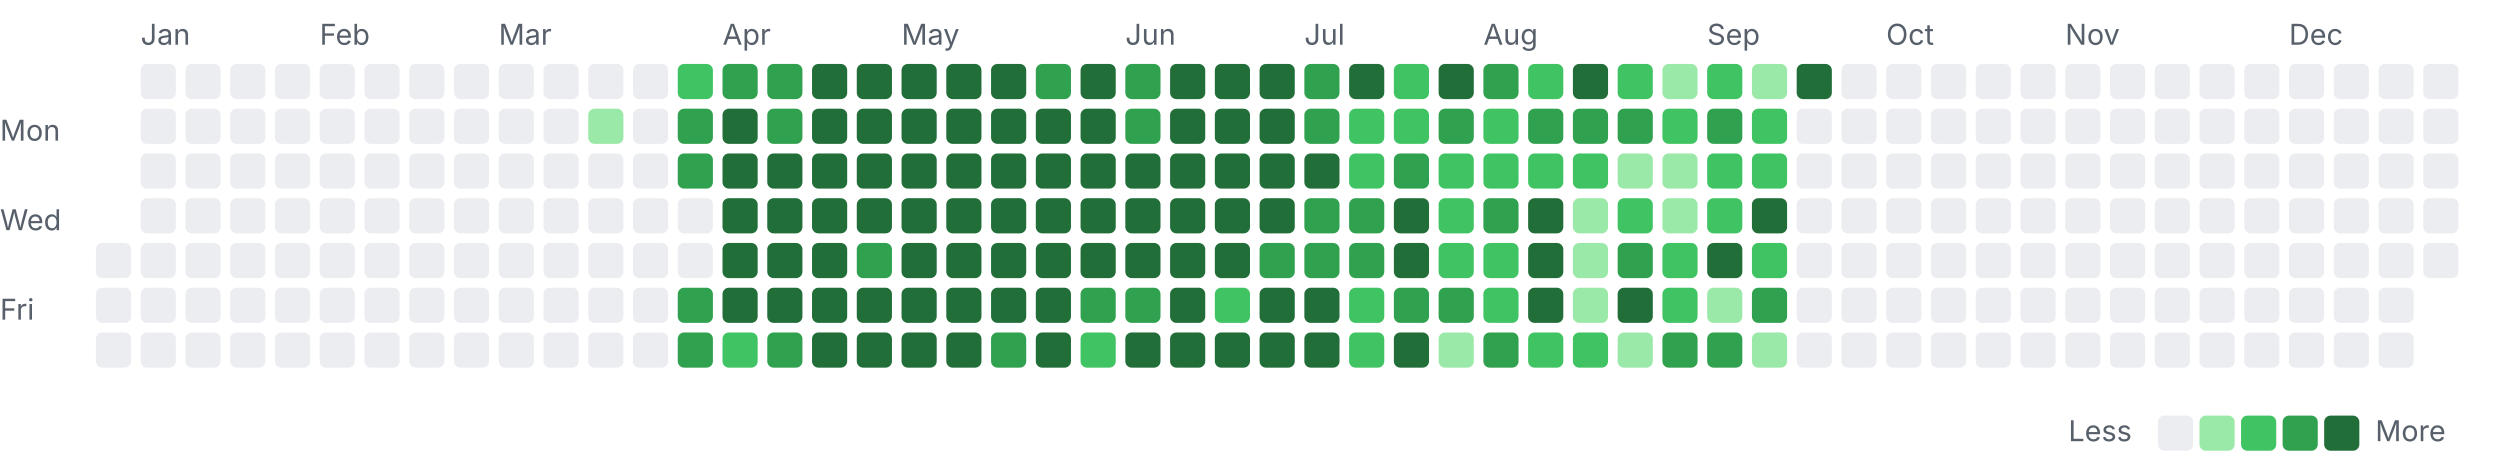
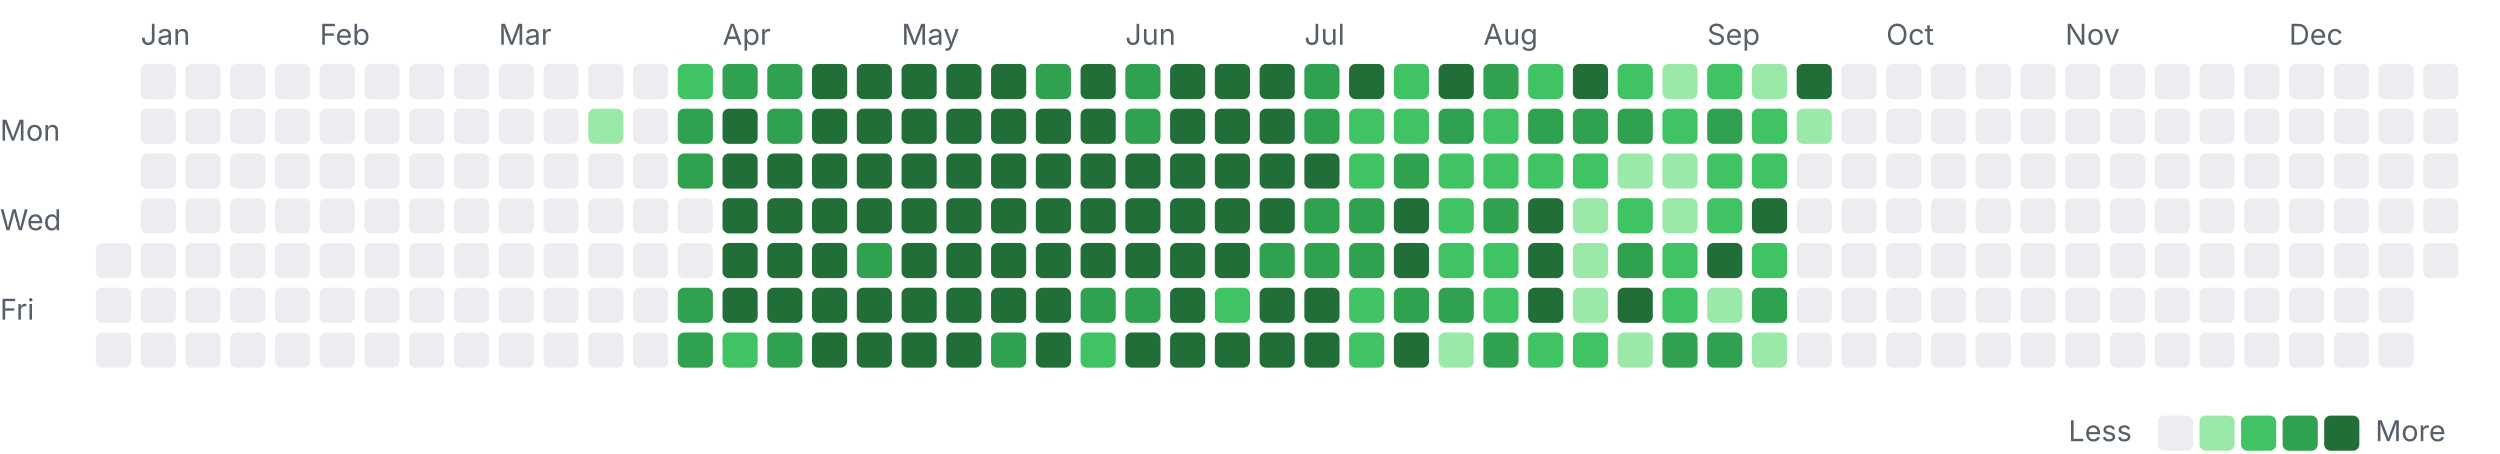
<svg xmlns="http://www.w3.org/2000/svg" width="782" height="142" viewBox="0 0 782 142">
  <style>.l0{fill:#ebedf0}.l1{fill:#9be9a8}.l2{fill:#40c463}.l3{fill:#30a14e}.l4{fill:#216e39} .lbl{fill:#57606a;font:9px -apple-system,Segoe UI,sans-serif}@media(prefers-color-scheme:dark){.l0{fill:#161b22}.l1{fill:#0e4429}.l2{fill:#006d32}.l3{fill:#26a641}.l4{fill:#39d353} .lbl{fill:#8b949e}}</style>
  <text class="lbl" x="44" y="14">Jan</text>
  <text class="lbl" x="100" y="14">Feb</text>
  <text class="lbl" x="156" y="14">Mar</text>
  <text class="lbl" x="226" y="14">Apr</text>
  <text class="lbl" x="282" y="14">May</text>
  <text class="lbl" x="352" y="14">Jun</text>
  <text class="lbl" x="408" y="14">Jul</text>
  <text class="lbl" x="464" y="14">Aug</text>
  <text class="lbl" x="534" y="14">Sep</text>
  <text class="lbl" x="590" y="14">Oct</text>
  <text class="lbl" x="646" y="14">Nov</text>
  <text class="lbl" x="716" y="14">Dec</text>
  <text class="lbl" x="0" y="44">Mon</text>
  <text class="lbl" x="0" y="72">Wed</text>
  <text class="lbl" x="0" y="100">Fri</text>
  <rect class="l0" x="30" y="76" width="11" height="11" rx="2" />
  <rect class="l0" x="30" y="90" width="11" height="11" rx="2" />
  <rect class="l0" x="30" y="104" width="11" height="11" rx="2" />
  <rect class="l0" x="44" y="20" width="11" height="11" rx="2" />
  <rect class="l0" x="44" y="34" width="11" height="11" rx="2" />
  <rect class="l0" x="44" y="48" width="11" height="11" rx="2" />
  <rect class="l0" x="44" y="62" width="11" height="11" rx="2" />
  <rect class="l0" x="44" y="76" width="11" height="11" rx="2" />
  <rect class="l0" x="44" y="90" width="11" height="11" rx="2" />
  <rect class="l0" x="44" y="104" width="11" height="11" rx="2" />
  <rect class="l0" x="58" y="20" width="11" height="11" rx="2" />
  <rect class="l0" x="58" y="34" width="11" height="11" rx="2" />
  <rect class="l0" x="58" y="48" width="11" height="11" rx="2" />
  <rect class="l0" x="58" y="62" width="11" height="11" rx="2" />
  <rect class="l0" x="58" y="76" width="11" height="11" rx="2" />
  <rect class="l0" x="58" y="90" width="11" height="11" rx="2" />
  <rect class="l0" x="58" y="104" width="11" height="11" rx="2" />
  <rect class="l0" x="72" y="20" width="11" height="11" rx="2" />
  <rect class="l0" x="72" y="34" width="11" height="11" rx="2" />
  <rect class="l0" x="72" y="48" width="11" height="11" rx="2" />
  <rect class="l0" x="72" y="62" width="11" height="11" rx="2" />
  <rect class="l0" x="72" y="76" width="11" height="11" rx="2" />
  <rect class="l0" x="72" y="90" width="11" height="11" rx="2" />
  <rect class="l0" x="72" y="104" width="11" height="11" rx="2" />
  <rect class="l0" x="86" y="20" width="11" height="11" rx="2" />
  <rect class="l0" x="86" y="34" width="11" height="11" rx="2" />
  <rect class="l0" x="86" y="48" width="11" height="11" rx="2" />
  <rect class="l0" x="86" y="62" width="11" height="11" rx="2" />
  <rect class="l0" x="86" y="76" width="11" height="11" rx="2" />
  <rect class="l0" x="86" y="90" width="11" height="11" rx="2" />
  <rect class="l0" x="86" y="104" width="11" height="11" rx="2" />
  <rect class="l0" x="100" y="20" width="11" height="11" rx="2" />
  <rect class="l0" x="100" y="34" width="11" height="11" rx="2" />
  <rect class="l0" x="100" y="48" width="11" height="11" rx="2" />
  <rect class="l0" x="100" y="62" width="11" height="11" rx="2" />
  <rect class="l0" x="100" y="76" width="11" height="11" rx="2" />
  <rect class="l0" x="100" y="90" width="11" height="11" rx="2" />
  <rect class="l0" x="100" y="104" width="11" height="11" rx="2" />
  <rect class="l0" x="114" y="20" width="11" height="11" rx="2" />
  <rect class="l0" x="114" y="34" width="11" height="11" rx="2" />
  <rect class="l0" x="114" y="48" width="11" height="11" rx="2" />
  <rect class="l0" x="114" y="62" width="11" height="11" rx="2" />
  <rect class="l0" x="114" y="76" width="11" height="11" rx="2" />
  <rect class="l0" x="114" y="90" width="11" height="11" rx="2" />
  <rect class="l0" x="114" y="104" width="11" height="11" rx="2" />
  <rect class="l0" x="128" y="20" width="11" height="11" rx="2" />
  <rect class="l0" x="128" y="34" width="11" height="11" rx="2" />
  <rect class="l0" x="128" y="48" width="11" height="11" rx="2" />
  <rect class="l0" x="128" y="62" width="11" height="11" rx="2" />
  <rect class="l0" x="128" y="76" width="11" height="11" rx="2" />
  <rect class="l0" x="128" y="90" width="11" height="11" rx="2" />
  <rect class="l0" x="128" y="104" width="11" height="11" rx="2" />
  <rect class="l0" x="142" y="20" width="11" height="11" rx="2" />
  <rect class="l0" x="142" y="34" width="11" height="11" rx="2" />
  <rect class="l0" x="142" y="48" width="11" height="11" rx="2" />
  <rect class="l0" x="142" y="62" width="11" height="11" rx="2" />
  <rect class="l0" x="142" y="76" width="11" height="11" rx="2" />
  <rect class="l0" x="142" y="90" width="11" height="11" rx="2" />
  <rect class="l0" x="142" y="104" width="11" height="11" rx="2" />
  <rect class="l0" x="156" y="20" width="11" height="11" rx="2" />
  <rect class="l0" x="156" y="34" width="11" height="11" rx="2" />
  <rect class="l0" x="156" y="48" width="11" height="11" rx="2" />
  <rect class="l0" x="156" y="62" width="11" height="11" rx="2" />
  <rect class="l0" x="156" y="76" width="11" height="11" rx="2" />
  <rect class="l0" x="156" y="90" width="11" height="11" rx="2" />
  <rect class="l0" x="156" y="104" width="11" height="11" rx="2" />
  <rect class="l0" x="170" y="20" width="11" height="11" rx="2" />
  <rect class="l0" x="170" y="34" width="11" height="11" rx="2" />
  <rect class="l0" x="170" y="48" width="11" height="11" rx="2" />
  <rect class="l0" x="170" y="62" width="11" height="11" rx="2" />
  <rect class="l0" x="170" y="76" width="11" height="11" rx="2" />
  <rect class="l0" x="170" y="90" width="11" height="11" rx="2" />
  <rect class="l0" x="170" y="104" width="11" height="11" rx="2" />
  <rect class="l0" x="184" y="20" width="11" height="11" rx="2" />
  <rect class="l1" x="184" y="34" width="11" height="11" rx="2" />
  <rect class="l0" x="184" y="48" width="11" height="11" rx="2" />
  <rect class="l0" x="184" y="62" width="11" height="11" rx="2" />
  <rect class="l0" x="184" y="76" width="11" height="11" rx="2" />
  <rect class="l0" x="184" y="90" width="11" height="11" rx="2" />
  <rect class="l0" x="184" y="104" width="11" height="11" rx="2" />
  <rect class="l0" x="198" y="20" width="11" height="11" rx="2" />
  <rect class="l0" x="198" y="34" width="11" height="11" rx="2" />
  <rect class="l0" x="198" y="48" width="11" height="11" rx="2" />
  <rect class="l0" x="198" y="62" width="11" height="11" rx="2" />
  <rect class="l0" x="198" y="76" width="11" height="11" rx="2" />
  <rect class="l0" x="198" y="90" width="11" height="11" rx="2" />
  <rect class="l0" x="198" y="104" width="11" height="11" rx="2" />
  <rect class="l2" x="212" y="20" width="11" height="11" rx="2" />
  <rect class="l3" x="212" y="34" width="11" height="11" rx="2" />
  <rect class="l3" x="212" y="48" width="11" height="11" rx="2" />
  <rect class="l0" x="212" y="62" width="11" height="11" rx="2" />
  <rect class="l0" x="212" y="76" width="11" height="11" rx="2" />
  <rect class="l3" x="212" y="90" width="11" height="11" rx="2" />
  <rect class="l3" x="212" y="104" width="11" height="11" rx="2" />
  <rect class="l3" x="226" y="20" width="11" height="11" rx="2" />
  <rect class="l4" x="226" y="34" width="11" height="11" rx="2" />
  <rect class="l4" x="226" y="48" width="11" height="11" rx="2" />
  <rect class="l4" x="226" y="62" width="11" height="11" rx="2" />
  <rect class="l4" x="226" y="76" width="11" height="11" rx="2" />
  <rect class="l4" x="226" y="90" width="11" height="11" rx="2" />
  <rect class="l2" x="226" y="104" width="11" height="11" rx="2" />
  <rect class="l3" x="240" y="20" width="11" height="11" rx="2" />
  <rect class="l3" x="240" y="34" width="11" height="11" rx="2" />
  <rect class="l4" x="240" y="48" width="11" height="11" rx="2" />
  <rect class="l4" x="240" y="62" width="11" height="11" rx="2" />
  <rect class="l4" x="240" y="76" width="11" height="11" rx="2" />
  <rect class="l4" x="240" y="90" width="11" height="11" rx="2" />
  <rect class="l3" x="240" y="104" width="11" height="11" rx="2" />
  <rect class="l4" x="254" y="20" width="11" height="11" rx="2" />
  <rect class="l4" x="254" y="34" width="11" height="11" rx="2" />
  <rect class="l4" x="254" y="48" width="11" height="11" rx="2" />
  <rect class="l4" x="254" y="62" width="11" height="11" rx="2" />
  <rect class="l4" x="254" y="76" width="11" height="11" rx="2" />
  <rect class="l4" x="254" y="90" width="11" height="11" rx="2" />
  <rect class="l4" x="254" y="104" width="11" height="11" rx="2" />
  <rect class="l4" x="268" y="20" width="11" height="11" rx="2" />
  <rect class="l4" x="268" y="34" width="11" height="11" rx="2" />
  <rect class="l4" x="268" y="48" width="11" height="11" rx="2" />
  <rect class="l4" x="268" y="62" width="11" height="11" rx="2" />
  <rect class="l3" x="268" y="76" width="11" height="11" rx="2" />
  <rect class="l4" x="268" y="90" width="11" height="11" rx="2" />
  <rect class="l4" x="268" y="104" width="11" height="11" rx="2" />
  <rect class="l4" x="282" y="20" width="11" height="11" rx="2" />
  <rect class="l4" x="282" y="34" width="11" height="11" rx="2" />
  <rect class="l4" x="282" y="48" width="11" height="11" rx="2" />
  <rect class="l4" x="282" y="62" width="11" height="11" rx="2" />
  <rect class="l4" x="282" y="76" width="11" height="11" rx="2" />
  <rect class="l4" x="282" y="90" width="11" height="11" rx="2" />
  <rect class="l4" x="282" y="104" width="11" height="11" rx="2" />
  <rect class="l4" x="296" y="20" width="11" height="11" rx="2" />
  <rect class="l4" x="296" y="34" width="11" height="11" rx="2" />
  <rect class="l4" x="296" y="48" width="11" height="11" rx="2" />
  <rect class="l4" x="296" y="62" width="11" height="11" rx="2" />
  <rect class="l4" x="296" y="76" width="11" height="11" rx="2" />
  <rect class="l4" x="296" y="90" width="11" height="11" rx="2" />
  <rect class="l4" x="296" y="104" width="11" height="11" rx="2" />
  <rect class="l4" x="310" y="20" width="11" height="11" rx="2" />
  <rect class="l4" x="310" y="34" width="11" height="11" rx="2" />
  <rect class="l4" x="310" y="48" width="11" height="11" rx="2" />
  <rect class="l4" x="310" y="62" width="11" height="11" rx="2" />
  <rect class="l4" x="310" y="76" width="11" height="11" rx="2" />
  <rect class="l4" x="310" y="90" width="11" height="11" rx="2" />
  <rect class="l3" x="310" y="104" width="11" height="11" rx="2" />
  <rect class="l3" x="324" y="20" width="11" height="11" rx="2" />
  <rect class="l4" x="324" y="34" width="11" height="11" rx="2" />
  <rect class="l4" x="324" y="48" width="11" height="11" rx="2" />
  <rect class="l4" x="324" y="62" width="11" height="11" rx="2" />
  <rect class="l4" x="324" y="76" width="11" height="11" rx="2" />
  <rect class="l4" x="324" y="90" width="11" height="11" rx="2" />
  <rect class="l4" x="324" y="104" width="11" height="11" rx="2" />
  <rect class="l4" x="338" y="20" width="11" height="11" rx="2" />
  <rect class="l4" x="338" y="34" width="11" height="11" rx="2" />
  <rect class="l4" x="338" y="48" width="11" height="11" rx="2" />
  <rect class="l4" x="338" y="62" width="11" height="11" rx="2" />
  <rect class="l4" x="338" y="76" width="11" height="11" rx="2" />
  <rect class="l3" x="338" y="90" width="11" height="11" rx="2" />
  <rect class="l2" x="338" y="104" width="11" height="11" rx="2" />
  <rect class="l3" x="352" y="20" width="11" height="11" rx="2" />
  <rect class="l3" x="352" y="34" width="11" height="11" rx="2" />
  <rect class="l4" x="352" y="48" width="11" height="11" rx="2" />
  <rect class="l4" x="352" y="62" width="11" height="11" rx="2" />
  <rect class="l4" x="352" y="76" width="11" height="11" rx="2" />
  <rect class="l3" x="352" y="90" width="11" height="11" rx="2" />
  <rect class="l4" x="352" y="104" width="11" height="11" rx="2" />
  <rect class="l4" x="366" y="20" width="11" height="11" rx="2" />
  <rect class="l4" x="366" y="34" width="11" height="11" rx="2" />
  <rect class="l4" x="366" y="48" width="11" height="11" rx="2" />
  <rect class="l4" x="366" y="62" width="11" height="11" rx="2" />
  <rect class="l4" x="366" y="76" width="11" height="11" rx="2" />
  <rect class="l4" x="366" y="90" width="11" height="11" rx="2" />
  <rect class="l4" x="366" y="104" width="11" height="11" rx="2" />
  <rect class="l4" x="380" y="20" width="11" height="11" rx="2" />
  <rect class="l4" x="380" y="34" width="11" height="11" rx="2" />
  <rect class="l4" x="380" y="48" width="11" height="11" rx="2" />
  <rect class="l4" x="380" y="62" width="11" height="11" rx="2" />
  <rect class="l4" x="380" y="76" width="11" height="11" rx="2" />
  <rect class="l2" x="380" y="90" width="11" height="11" rx="2" />
  <rect class="l4" x="380" y="104" width="11" height="11" rx="2" />
  <rect class="l4" x="394" y="20" width="11" height="11" rx="2" />
  <rect class="l4" x="394" y="34" width="11" height="11" rx="2" />
  <rect class="l4" x="394" y="48" width="11" height="11" rx="2" />
  <rect class="l4" x="394" y="62" width="11" height="11" rx="2" />
  <rect class="l3" x="394" y="76" width="11" height="11" rx="2" />
  <rect class="l4" x="394" y="90" width="11" height="11" rx="2" />
  <rect class="l4" x="394" y="104" width="11" height="11" rx="2" />
  <rect class="l3" x="408" y="20" width="11" height="11" rx="2" />
  <rect class="l3" x="408" y="34" width="11" height="11" rx="2" />
  <rect class="l4" x="408" y="48" width="11" height="11" rx="2" />
  <rect class="l3" x="408" y="62" width="11" height="11" rx="2" />
  <rect class="l3" x="408" y="76" width="11" height="11" rx="2" />
  <rect class="l4" x="408" y="90" width="11" height="11" rx="2" />
  <rect class="l4" x="408" y="104" width="11" height="11" rx="2" />
  <rect class="l4" x="422" y="20" width="11" height="11" rx="2" />
  <rect class="l2" x="422" y="34" width="11" height="11" rx="2" />
  <rect class="l2" x="422" y="48" width="11" height="11" rx="2" />
  <rect class="l3" x="422" y="62" width="11" height="11" rx="2" />
  <rect class="l3" x="422" y="76" width="11" height="11" rx="2" />
  <rect class="l2" x="422" y="90" width="11" height="11" rx="2" />
  <rect class="l2" x="422" y="104" width="11" height="11" rx="2" />
  <rect class="l2" x="436" y="20" width="11" height="11" rx="2" />
  <rect class="l2" x="436" y="34" width="11" height="11" rx="2" />
  <rect class="l3" x="436" y="48" width="11" height="11" rx="2" />
  <rect class="l4" x="436" y="62" width="11" height="11" rx="2" />
  <rect class="l4" x="436" y="76" width="11" height="11" rx="2" />
  <rect class="l3" x="436" y="90" width="11" height="11" rx="2" />
  <rect class="l4" x="436" y="104" width="11" height="11" rx="2" />
  <rect class="l4" x="450" y="20" width="11" height="11" rx="2" />
  <rect class="l3" x="450" y="34" width="11" height="11" rx="2" />
  <rect class="l2" x="450" y="48" width="11" height="11" rx="2" />
  <rect class="l2" x="450" y="62" width="11" height="11" rx="2" />
  <rect class="l2" x="450" y="76" width="11" height="11" rx="2" />
  <rect class="l3" x="450" y="90" width="11" height="11" rx="2" />
  <rect class="l1" x="450" y="104" width="11" height="11" rx="2" />
  <rect class="l3" x="464" y="20" width="11" height="11" rx="2" />
  <rect class="l2" x="464" y="34" width="11" height="11" rx="2" />
  <rect class="l2" x="464" y="48" width="11" height="11" rx="2" />
  <rect class="l3" x="464" y="62" width="11" height="11" rx="2" />
  <rect class="l2" x="464" y="76" width="11" height="11" rx="2" />
  <rect class="l2" x="464" y="90" width="11" height="11" rx="2" />
  <rect class="l3" x="464" y="104" width="11" height="11" rx="2" />
  <rect class="l2" x="478" y="20" width="11" height="11" rx="2" />
  <rect class="l3" x="478" y="34" width="11" height="11" rx="2" />
  <rect class="l2" x="478" y="48" width="11" height="11" rx="2" />
  <rect class="l4" x="478" y="62" width="11" height="11" rx="2" />
  <rect class="l4" x="478" y="76" width="11" height="11" rx="2" />
  <rect class="l4" x="478" y="90" width="11" height="11" rx="2" />
  <rect class="l2" x="478" y="104" width="11" height="11" rx="2" />
  <rect class="l4" x="492" y="20" width="11" height="11" rx="2" />
  <rect class="l3" x="492" y="34" width="11" height="11" rx="2" />
  <rect class="l2" x="492" y="48" width="11" height="11" rx="2" />
  <rect class="l1" x="492" y="62" width="11" height="11" rx="2" />
  <rect class="l1" x="492" y="76" width="11" height="11" rx="2" />
  <rect class="l1" x="492" y="90" width="11" height="11" rx="2" />
  <rect class="l2" x="492" y="104" width="11" height="11" rx="2" />
  <rect class="l2" x="506" y="20" width="11" height="11" rx="2" />
  <rect class="l3" x="506" y="34" width="11" height="11" rx="2" />
  <rect class="l1" x="506" y="48" width="11" height="11" rx="2" />
  <rect class="l2" x="506" y="62" width="11" height="11" rx="2" />
  <rect class="l3" x="506" y="76" width="11" height="11" rx="2" />
  <rect class="l4" x="506" y="90" width="11" height="11" rx="2" />
  <rect class="l1" x="506" y="104" width="11" height="11" rx="2" />
  <rect class="l1" x="520" y="20" width="11" height="11" rx="2" />
  <rect class="l2" x="520" y="34" width="11" height="11" rx="2" />
  <rect class="l1" x="520" y="48" width="11" height="11" rx="2" />
  <rect class="l1" x="520" y="62" width="11" height="11" rx="2" />
  <rect class="l2" x="520" y="76" width="11" height="11" rx="2" />
  <rect class="l2" x="520" y="90" width="11" height="11" rx="2" />
  <rect class="l3" x="520" y="104" width="11" height="11" rx="2" />
  <rect class="l2" x="534" y="20" width="11" height="11" rx="2" />
  <rect class="l3" x="534" y="34" width="11" height="11" rx="2" />
  <rect class="l2" x="534" y="48" width="11" height="11" rx="2" />
  <rect class="l2" x="534" y="62" width="11" height="11" rx="2" />
  <rect class="l4" x="534" y="76" width="11" height="11" rx="2" />
  <rect class="l1" x="534" y="90" width="11" height="11" rx="2" />
  <rect class="l3" x="534" y="104" width="11" height="11" rx="2" />
  <rect class="l1" x="548" y="20" width="11" height="11" rx="2" />
  <rect class="l2" x="548" y="34" width="11" height="11" rx="2" />
  <rect class="l2" x="548" y="48" width="11" height="11" rx="2" />
  <rect class="l4" x="548" y="62" width="11" height="11" rx="2" />
  <rect class="l2" x="548" y="76" width="11" height="11" rx="2" />
  <rect class="l3" x="548" y="90" width="11" height="11" rx="2" />
  <rect class="l1" x="548" y="104" width="11" height="11" rx="2" />
  <rect class="l4" x="562" y="20" width="11" height="11" rx="2" />
-   <rect class="l0" x="562" y="34" width="11" height="11" rx="2" />
+   <rect class="l1" x="562" y="34" width="11" height="11" rx="2" />
  <rect class="l0" x="562" y="48" width="11" height="11" rx="2" />
  <rect class="l0" x="562" y="62" width="11" height="11" rx="2" />
  <rect class="l0" x="562" y="76" width="11" height="11" rx="2" />
  <rect class="l0" x="562" y="90" width="11" height="11" rx="2" />
  <rect class="l0" x="562" y="104" width="11" height="11" rx="2" />
  <rect class="l0" x="576" y="20" width="11" height="11" rx="2" />
  <rect class="l0" x="576" y="34" width="11" height="11" rx="2" />
  <rect class="l0" x="576" y="48" width="11" height="11" rx="2" />
  <rect class="l0" x="576" y="62" width="11" height="11" rx="2" />
  <rect class="l0" x="576" y="76" width="11" height="11" rx="2" />
  <rect class="l0" x="576" y="90" width="11" height="11" rx="2" />
  <rect class="l0" x="576" y="104" width="11" height="11" rx="2" />
  <rect class="l0" x="590" y="20" width="11" height="11" rx="2" />
  <rect class="l0" x="590" y="34" width="11" height="11" rx="2" />
  <rect class="l0" x="590" y="48" width="11" height="11" rx="2" />
  <rect class="l0" x="590" y="62" width="11" height="11" rx="2" />
  <rect class="l0" x="590" y="76" width="11" height="11" rx="2" />
  <rect class="l0" x="590" y="90" width="11" height="11" rx="2" />
  <rect class="l0" x="590" y="104" width="11" height="11" rx="2" />
  <rect class="l0" x="604" y="20" width="11" height="11" rx="2" />
  <rect class="l0" x="604" y="34" width="11" height="11" rx="2" />
  <rect class="l0" x="604" y="48" width="11" height="11" rx="2" />
  <rect class="l0" x="604" y="62" width="11" height="11" rx="2" />
  <rect class="l0" x="604" y="76" width="11" height="11" rx="2" />
  <rect class="l0" x="604" y="90" width="11" height="11" rx="2" />
  <rect class="l0" x="604" y="104" width="11" height="11" rx="2" />
  <rect class="l0" x="618" y="20" width="11" height="11" rx="2" />
  <rect class="l0" x="618" y="34" width="11" height="11" rx="2" />
  <rect class="l0" x="618" y="48" width="11" height="11" rx="2" />
  <rect class="l0" x="618" y="62" width="11" height="11" rx="2" />
  <rect class="l0" x="618" y="76" width="11" height="11" rx="2" />
  <rect class="l0" x="618" y="90" width="11" height="11" rx="2" />
  <rect class="l0" x="618" y="104" width="11" height="11" rx="2" />
  <rect class="l0" x="632" y="20" width="11" height="11" rx="2" />
  <rect class="l0" x="632" y="34" width="11" height="11" rx="2" />
  <rect class="l0" x="632" y="48" width="11" height="11" rx="2" />
  <rect class="l0" x="632" y="62" width="11" height="11" rx="2" />
  <rect class="l0" x="632" y="76" width="11" height="11" rx="2" />
  <rect class="l0" x="632" y="90" width="11" height="11" rx="2" />
  <rect class="l0" x="632" y="104" width="11" height="11" rx="2" />
  <rect class="l0" x="646" y="20" width="11" height="11" rx="2" />
  <rect class="l0" x="646" y="34" width="11" height="11" rx="2" />
  <rect class="l0" x="646" y="48" width="11" height="11" rx="2" />
  <rect class="l0" x="646" y="62" width="11" height="11" rx="2" />
  <rect class="l0" x="646" y="76" width="11" height="11" rx="2" />
  <rect class="l0" x="646" y="90" width="11" height="11" rx="2" />
  <rect class="l0" x="646" y="104" width="11" height="11" rx="2" />
  <rect class="l0" x="660" y="20" width="11" height="11" rx="2" />
  <rect class="l0" x="660" y="34" width="11" height="11" rx="2" />
  <rect class="l0" x="660" y="48" width="11" height="11" rx="2" />
  <rect class="l0" x="660" y="62" width="11" height="11" rx="2" />
  <rect class="l0" x="660" y="76" width="11" height="11" rx="2" />
  <rect class="l0" x="660" y="90" width="11" height="11" rx="2" />
  <rect class="l0" x="660" y="104" width="11" height="11" rx="2" />
  <rect class="l0" x="674" y="20" width="11" height="11" rx="2" />
  <rect class="l0" x="674" y="34" width="11" height="11" rx="2" />
  <rect class="l0" x="674" y="48" width="11" height="11" rx="2" />
  <rect class="l0" x="674" y="62" width="11" height="11" rx="2" />
  <rect class="l0" x="674" y="76" width="11" height="11" rx="2" />
  <rect class="l0" x="674" y="90" width="11" height="11" rx="2" />
  <rect class="l0" x="674" y="104" width="11" height="11" rx="2" />
  <rect class="l0" x="688" y="20" width="11" height="11" rx="2" />
  <rect class="l0" x="688" y="34" width="11" height="11" rx="2" />
  <rect class="l0" x="688" y="48" width="11" height="11" rx="2" />
  <rect class="l0" x="688" y="62" width="11" height="11" rx="2" />
  <rect class="l0" x="688" y="76" width="11" height="11" rx="2" />
  <rect class="l0" x="688" y="90" width="11" height="11" rx="2" />
  <rect class="l0" x="688" y="104" width="11" height="11" rx="2" />
  <rect class="l0" x="702" y="20" width="11" height="11" rx="2" />
  <rect class="l0" x="702" y="34" width="11" height="11" rx="2" />
  <rect class="l0" x="702" y="48" width="11" height="11" rx="2" />
  <rect class="l0" x="702" y="62" width="11" height="11" rx="2" />
  <rect class="l0" x="702" y="76" width="11" height="11" rx="2" />
  <rect class="l0" x="702" y="90" width="11" height="11" rx="2" />
  <rect class="l0" x="702" y="104" width="11" height="11" rx="2" />
  <rect class="l0" x="716" y="20" width="11" height="11" rx="2" />
  <rect class="l0" x="716" y="34" width="11" height="11" rx="2" />
  <rect class="l0" x="716" y="48" width="11" height="11" rx="2" />
  <rect class="l0" x="716" y="62" width="11" height="11" rx="2" />
  <rect class="l0" x="716" y="76" width="11" height="11" rx="2" />
  <rect class="l0" x="716" y="90" width="11" height="11" rx="2" />
  <rect class="l0" x="716" y="104" width="11" height="11" rx="2" />
  <rect class="l0" x="730" y="20" width="11" height="11" rx="2" />
  <rect class="l0" x="730" y="34" width="11" height="11" rx="2" />
  <rect class="l0" x="730" y="48" width="11" height="11" rx="2" />
  <rect class="l0" x="730" y="62" width="11" height="11" rx="2" />
  <rect class="l0" x="730" y="76" width="11" height="11" rx="2" />
  <rect class="l0" x="730" y="90" width="11" height="11" rx="2" />
  <rect class="l0" x="730" y="104" width="11" height="11" rx="2" />
  <rect class="l0" x="744" y="20" width="11" height="11" rx="2" />
  <rect class="l0" x="744" y="34" width="11" height="11" rx="2" />
  <rect class="l0" x="744" y="48" width="11" height="11" rx="2" />
  <rect class="l0" x="744" y="62" width="11" height="11" rx="2" />
  <rect class="l0" x="744" y="76" width="11" height="11" rx="2" />
  <rect class="l0" x="744" y="90" width="11" height="11" rx="2" />
  <rect class="l0" x="744" y="104" width="11" height="11" rx="2" />
  <rect class="l0" x="758" y="20" width="11" height="11" rx="2" />
  <rect class="l0" x="758" y="34" width="11" height="11" rx="2" />
  <rect class="l0" x="758" y="48" width="11" height="11" rx="2" />
  <rect class="l0" x="758" y="62" width="11" height="11" rx="2" />
  <rect class="l0" x="758" y="76" width="11" height="11" rx="2" />
  <text class="lbl" x="647" y="138">Less</text>
  <rect class="l0" x="675" y="130" width="11" height="11" rx="2" />
  <rect class="l1" x="688" y="130" width="11" height="11" rx="2" />
  <rect class="l2" x="701" y="130" width="11" height="11" rx="2" />
  <rect class="l3" x="714" y="130" width="11" height="11" rx="2" />
  <rect class="l4" x="727" y="130" width="11" height="11" rx="2" />
  <text class="lbl" x="743" y="138">More</text>
</svg>
